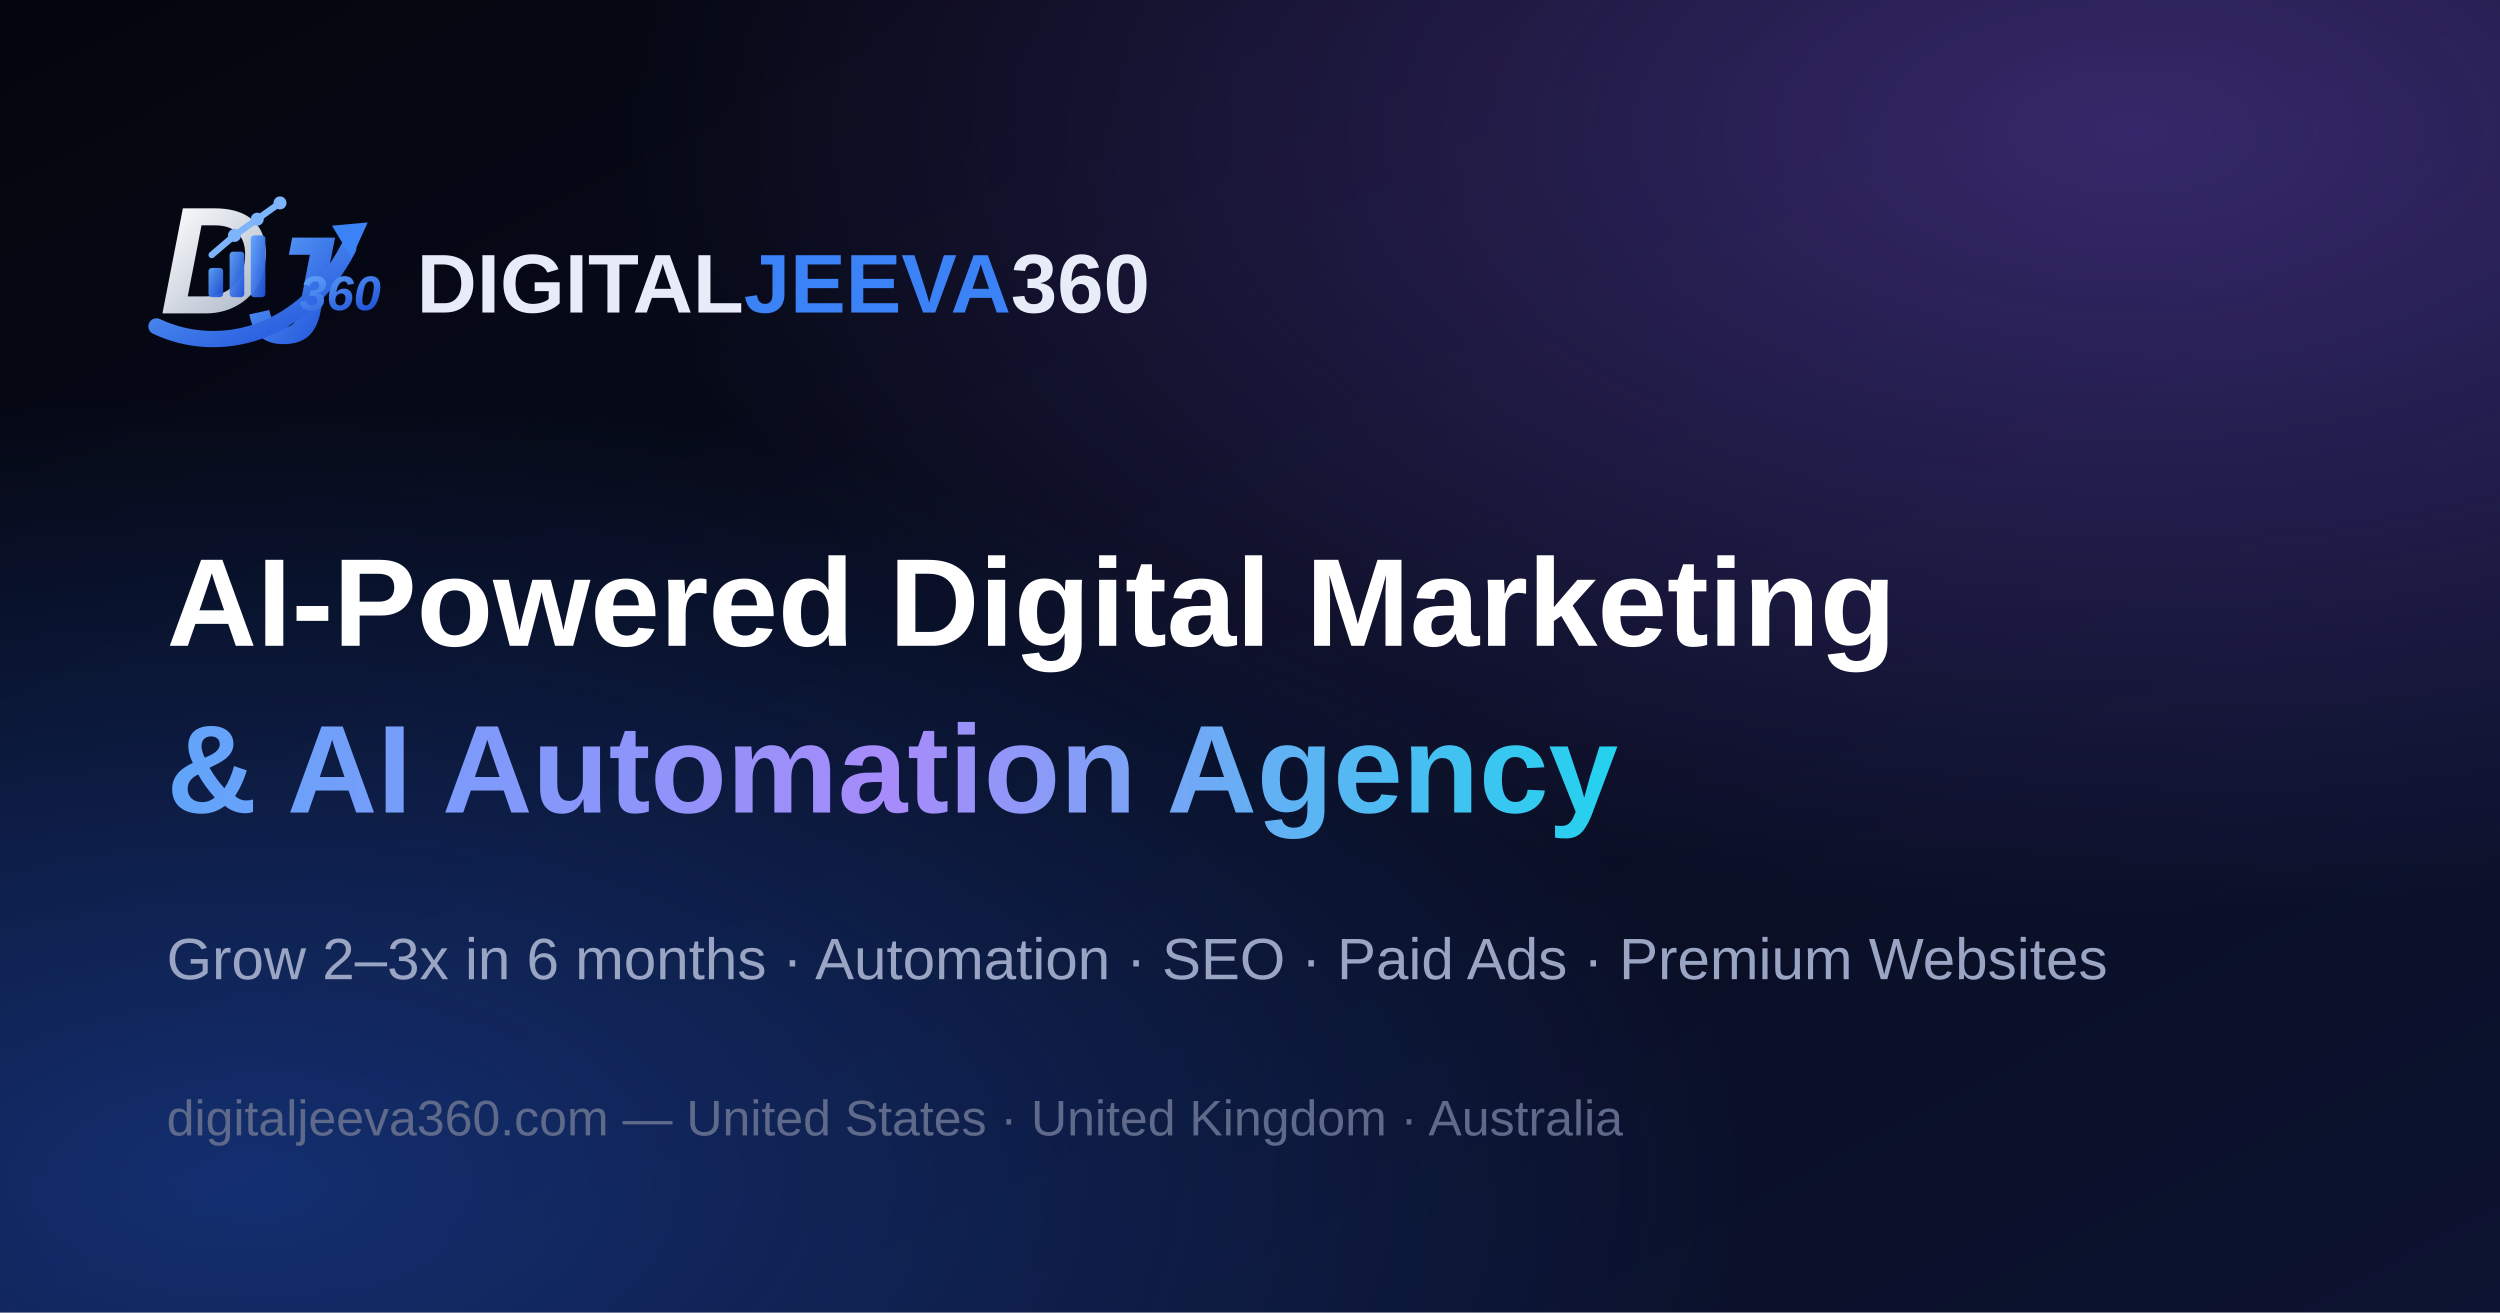
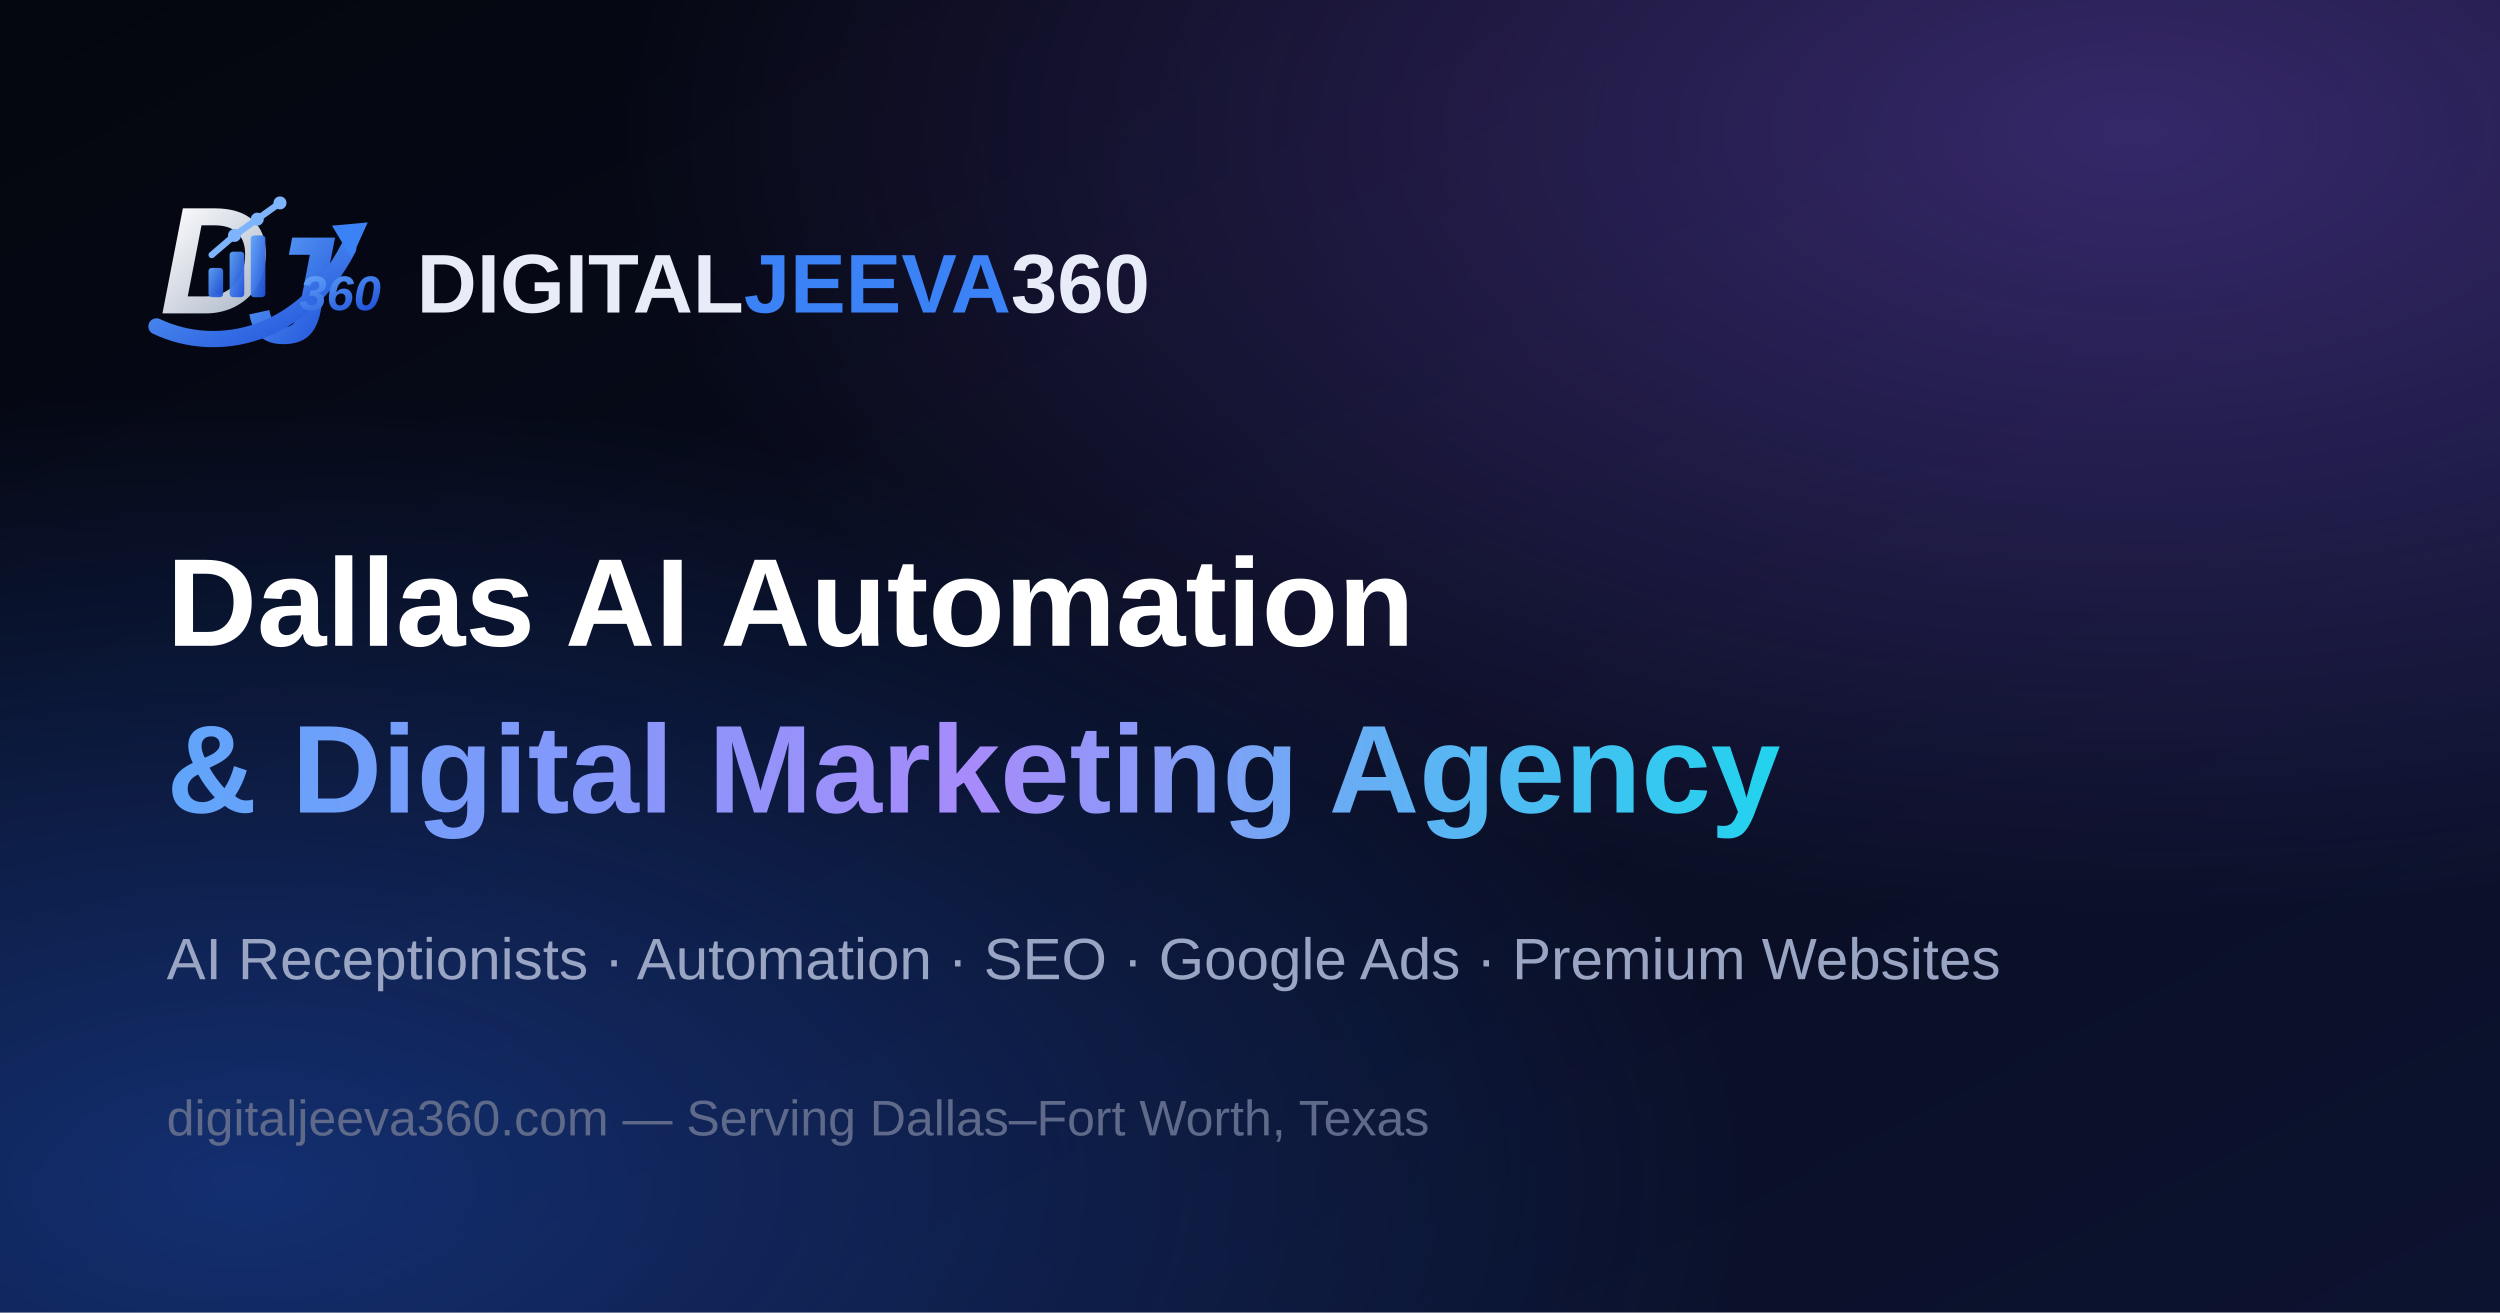
<svg xmlns="http://www.w3.org/2000/svg" width="1200" height="630" viewBox="0 0 1200 630">
  <defs>
    <linearGradient id="bg" x1="0" y1="0" x2="1" y2="1">
      <stop offset="0" stop-color="#04060e" />
      <stop offset="1" stop-color="#0c1330" />
    </linearGradient>
    <linearGradient id="ac" x1="0" y1="0" x2="1" y2="0">
      <stop offset="0" stop-color="#60a5fa" />
      <stop offset="0.5" stop-color="#a78bfa" />
      <stop offset="1" stop-color="#22d3ee" />
    </linearGradient>
    <radialGradient id="glow1" cx="0.85" cy="0.1" r="0.6">
      <stop offset="0" stop-color="#8b5cf6" stop-opacity="0.35" />
      <stop offset="1" stop-color="#8b5cf6" stop-opacity="0" />
    </radialGradient>
    <radialGradient id="glow2" cx="0.1" cy="0.9" r="0.6">
      <stop offset="0" stop-color="#2563eb" stop-opacity="0.4" />
      <stop offset="1" stop-color="#2563eb" stop-opacity="0" />
    </radialGradient>
  </defs>
  <rect width="1200" height="630" fill="url(#bg)" />
  <rect width="1200" height="630" fill="url(#glow1)" />
  <rect width="1200" height="630" fill="url(#glow2)" />
  <g transform="translate(72,74) scale(0.78)">
    <defs>
      <linearGradient id="dj-silver" x1="0" y1="0" x2="1" y2="1">
        <stop offset="0" stop-color="#ffffff" />
        <stop offset="1" stop-color="#a9b4c6" />
      </linearGradient>
      <linearGradient id="dj-blue" x1="0" y1="0" x2="1" y2="1">
        <stop offset="0" stop-color="#60a5fa" />
        <stop offset="1" stop-color="#1d4ed8" />
      </linearGradient>
    </defs>
    <text x="6" y="98" font-family="Arial, Helvetica, sans-serif" font-size="94" font-weight="900" font-style="italic" fill="url(#dj-silver)">D</text>
    <text x="60" y="116" font-family="Arial, Helvetica, sans-serif" font-size="94" font-weight="900" font-style="italic" fill="url(#dj-blue)">J</text>
    <g fill="url(#dj-blue)" opacity="0.95">
      <rect x="36" y="70" width="9" height="18" rx="2" />
      <rect x="49" y="60" width="9" height="28" rx="2" />
      <rect x="62" y="50" width="9" height="38" rx="2" />
    </g>
    <polyline points="38,62 52,50 66,40 80,30" stroke="#7db4fb" stroke-width="4" fill="none" stroke-linecap="round" stroke-linejoin="round" />
    <circle cx="52" cy="50" r="4" fill="#7db4fb" />
    <circle cx="66" cy="40" r="4" fill="#7db4fb" />
    <circle cx="80" cy="30" r="4" fill="#7db4fb" />
    <path d="M4 106 C 42 124, 94 112, 122 58" fill="none" stroke="url(#dj-blue)" stroke-width="10" stroke-linecap="round" />
    <polygon points="112,44 134,42 124,64" fill="#3b82f6" />
    <text x="92" y="96" font-family="Arial, Helvetica, sans-serif" font-size="30" font-weight="800" font-style="italic" fill="url(#dj-blue)">360</text>
  </g>
  <text x="200" y="150" font-family="Arial, sans-serif" font-size="40" font-weight="800" fill="#e8ecf8">DIGITAL<tspan fill="#3b82f6">JEEVA</tspan>360</text>
-   <text x="80" y="310" font-family="Arial, sans-serif" font-size="60" font-weight="800" fill="#ffffff">AI-Powered Digital Marketing</text>
-   <text x="80" y="390" font-family="Arial, sans-serif" font-size="60" font-weight="800" fill="url(#ac)">&amp; AI Automation Agency</text>
-   <text x="80" y="470" font-family="Arial, sans-serif" font-size="28" fill="#9aa5c4">Grow 2–3x in 6 months · Automation · SEO · Paid Ads · Premium Websites</text>
-   <text x="80" y="545" font-family="Arial, sans-serif" font-size="24" fill="#5f6a8a">digitaljeeva360.com — United States · United Kingdom · Australia</text>
+   <text x="80" y="310" font-family="Arial, sans-serif" font-size="60" font-weight="800" fill="#ffffff">Dallas AI Automation</text>
+   <text x="80" y="390" font-family="Arial, sans-serif" font-size="60" font-weight="800" fill="url(#ac)">&amp; Digital Marketing Agency</text>
+   <text x="80" y="470" font-family="Arial, sans-serif" font-size="28" fill="#9aa5c4">AI Receptionists · Automation · SEO · Google Ads · Premium Websites</text>
+   <text x="80" y="545" font-family="Arial, sans-serif" font-size="24" fill="#5f6a8a">digitaljeeva360.com — Serving Dallas–Fort Worth, Texas</text>
</svg>
